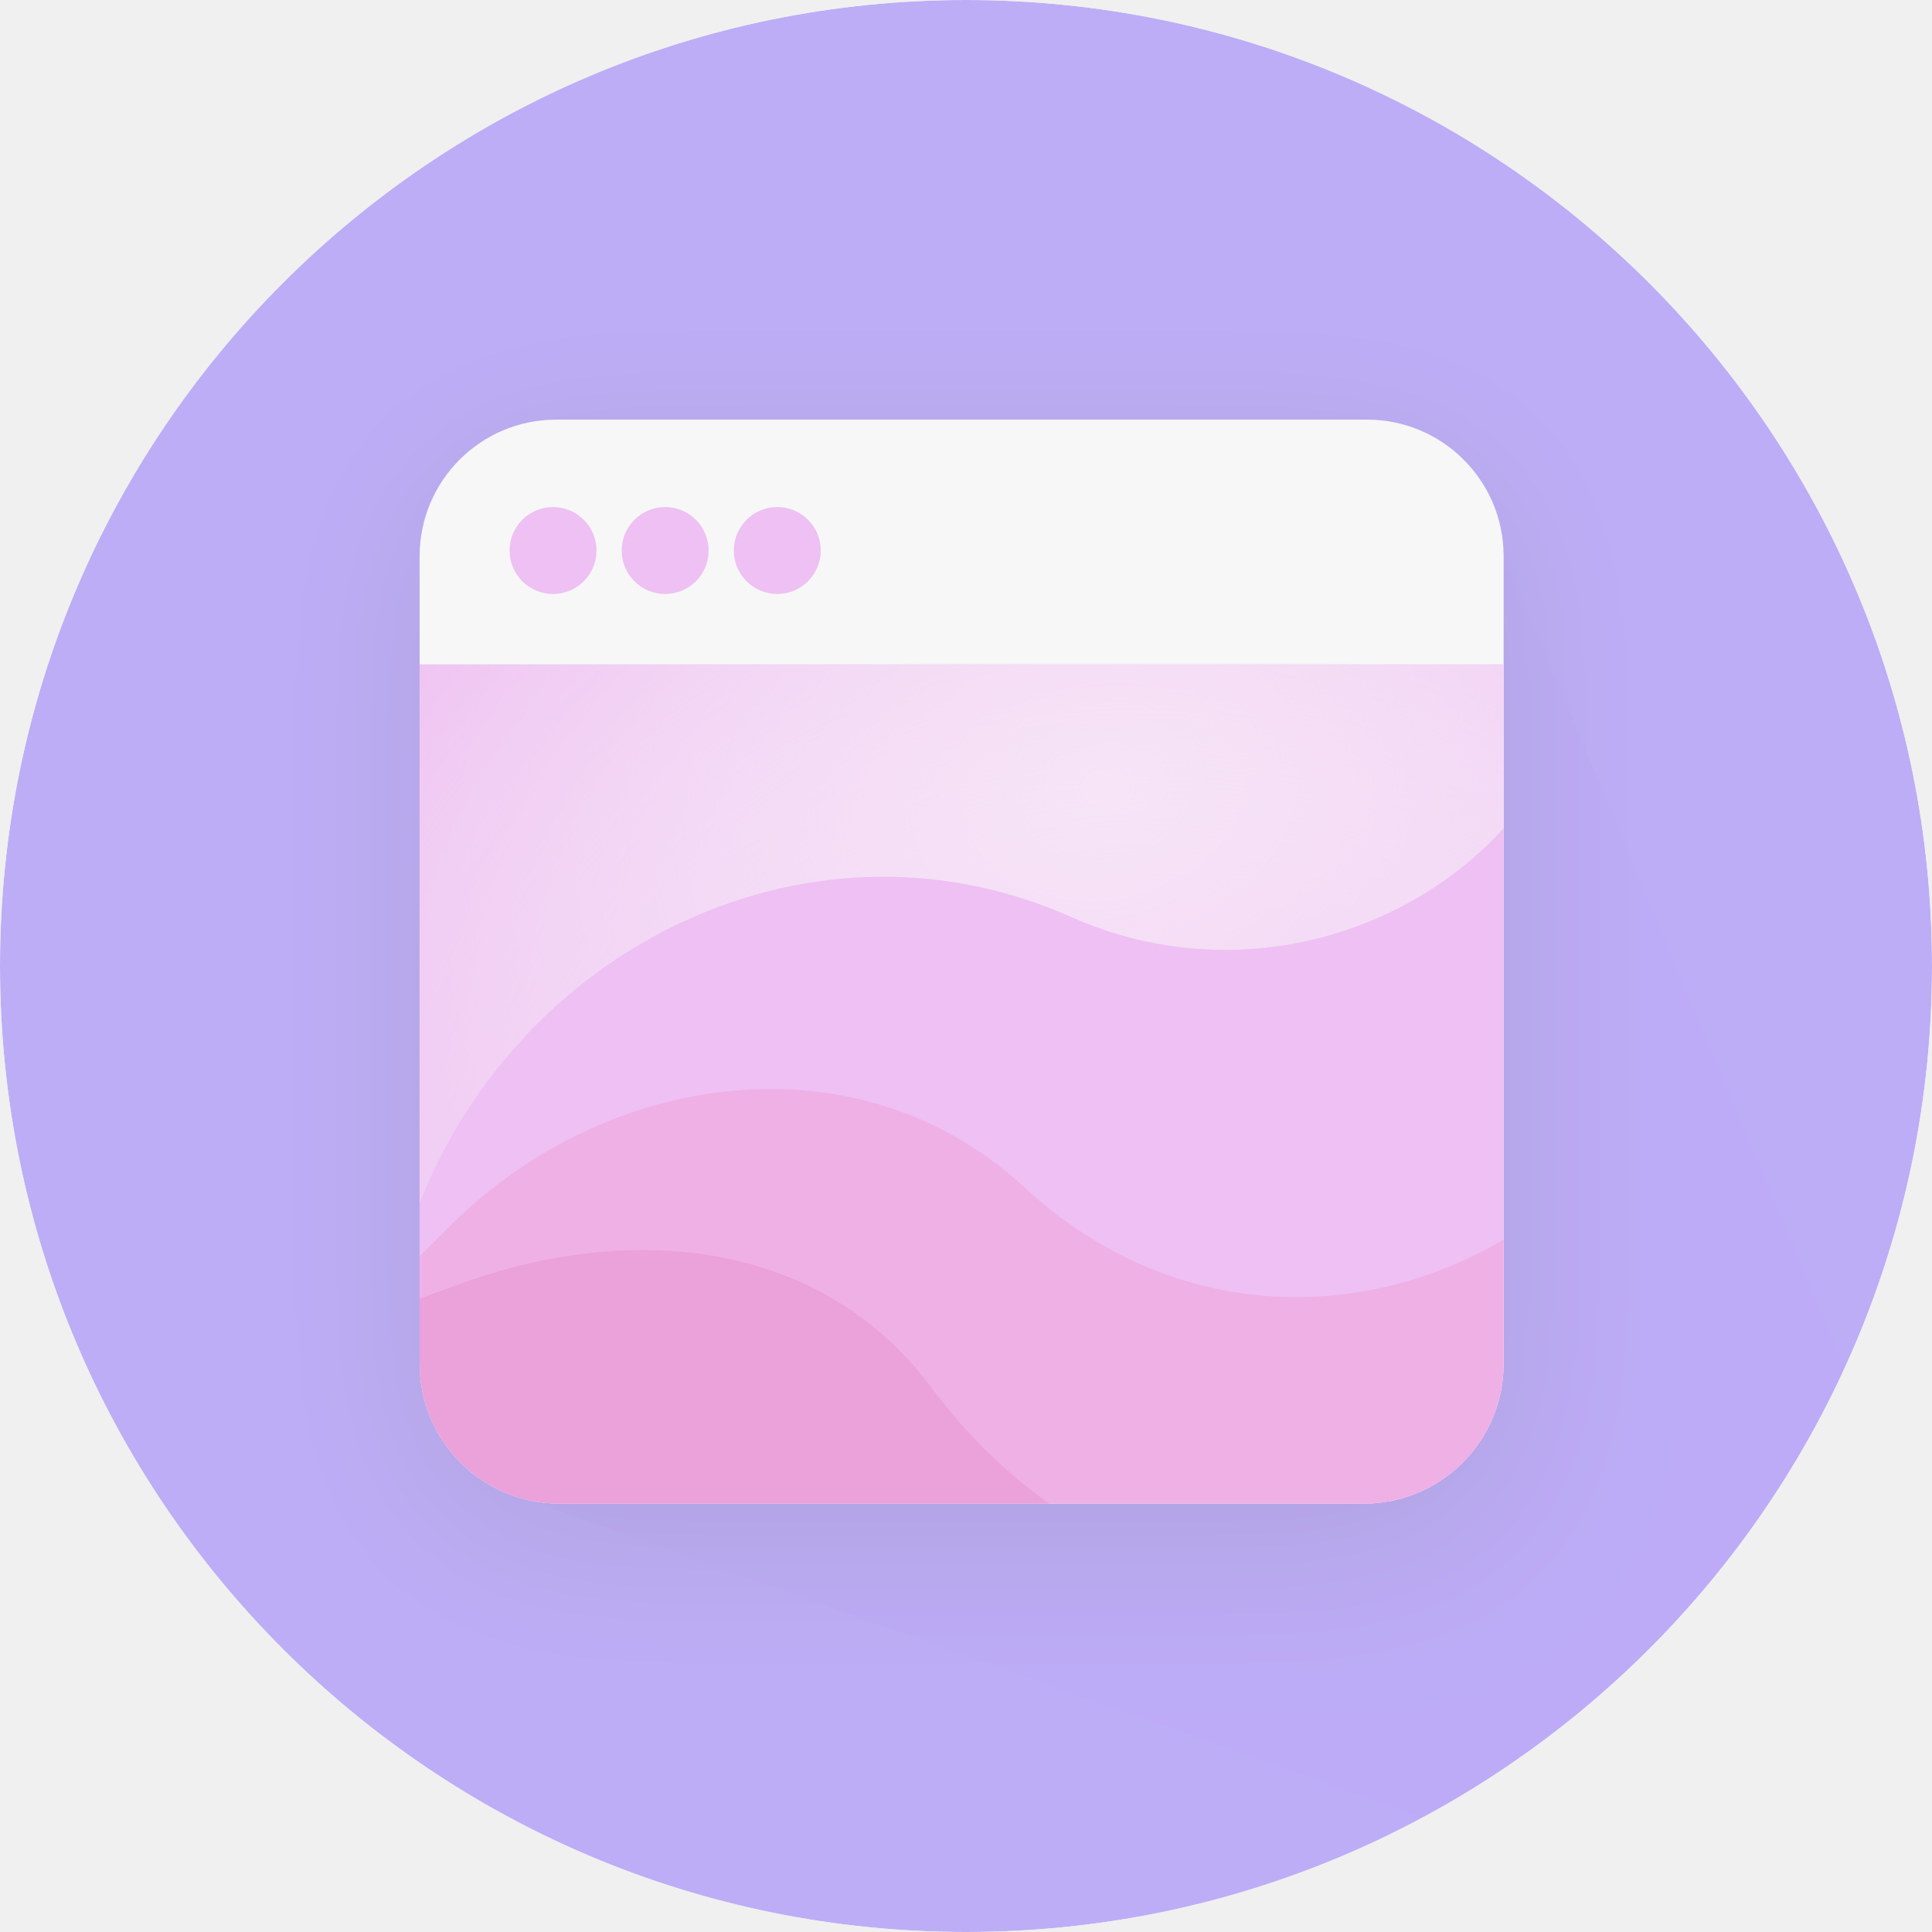
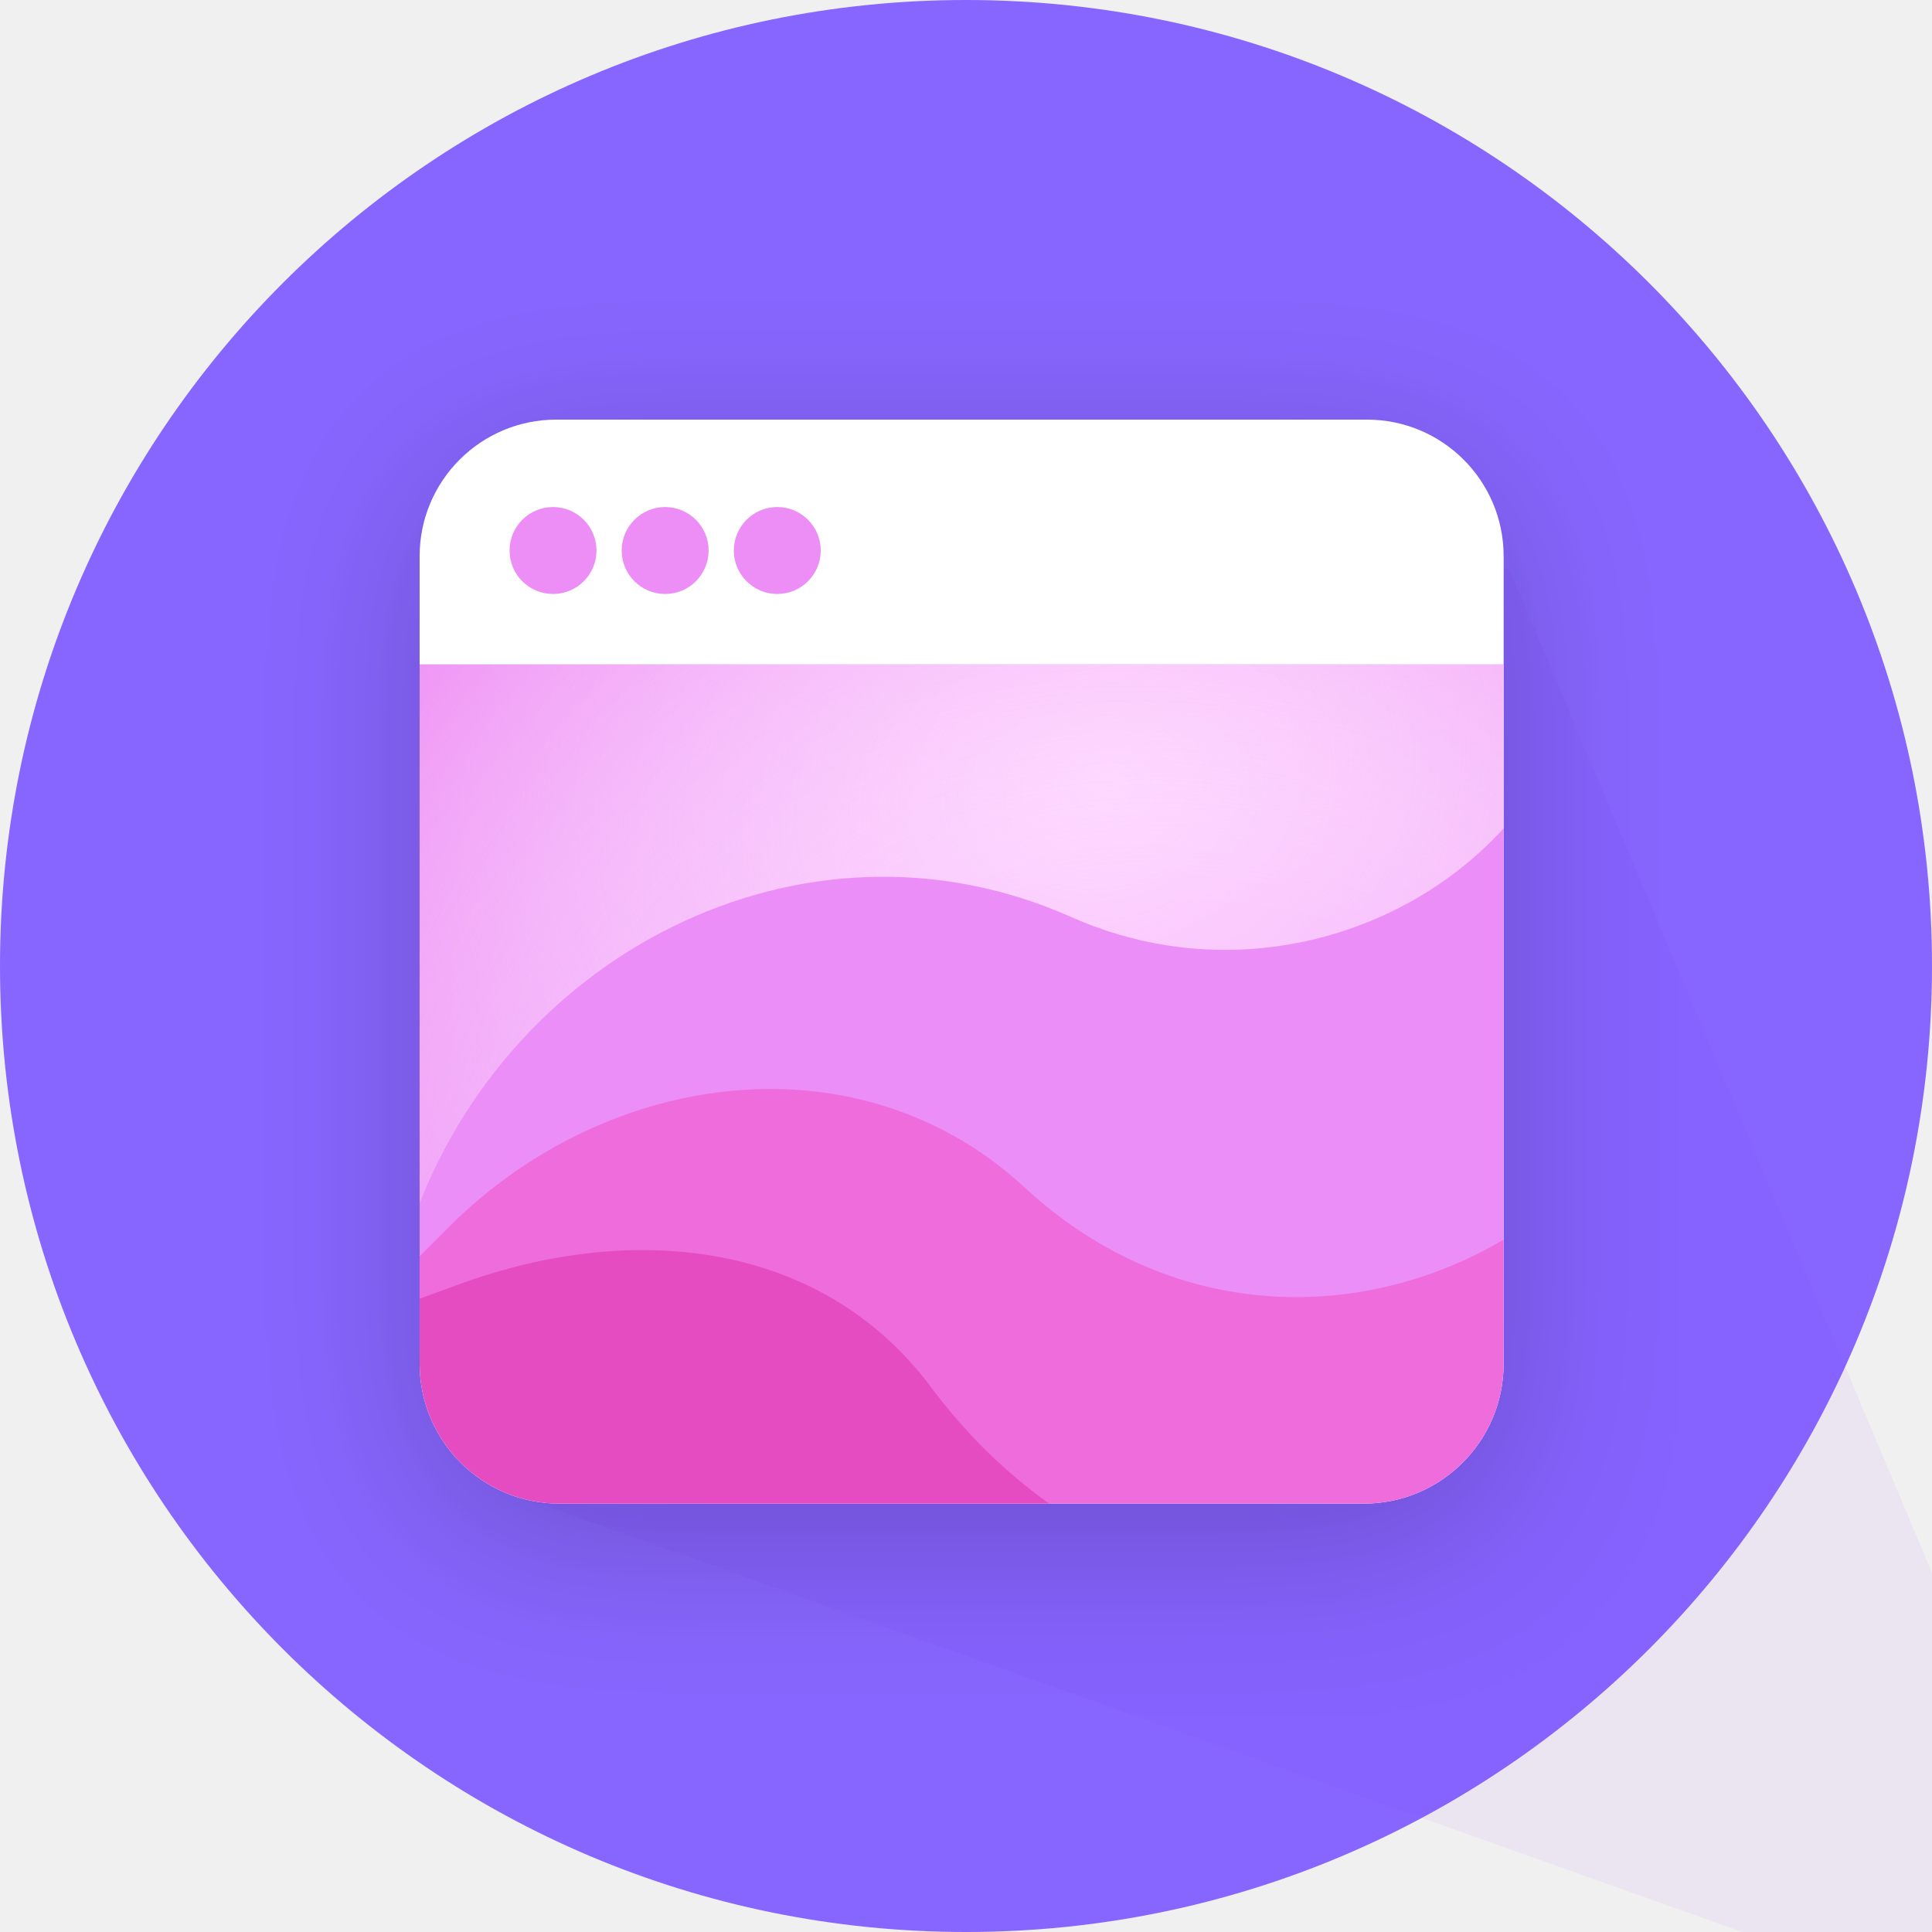
<svg xmlns="http://www.w3.org/2000/svg" width="240" height="240" fill="none">
-   <mask id="a" maskUnits="userSpaceOnUse" x="0" y="0" width="240" height="240">
-     <rect width="240" height="240" rx="120" fill="#FE585A" />
-   </mask>
-   <g mask="url(#a)">
+   <g>
    <rect width="240" height="240" rx="120" fill="#8766FF" />
    <mask id="b" maskUnits="userSpaceOnUse" x="52" y="70" width="201" height="176">
      <path d="M52.5 70.714h135l63.808 151.524c5.726 13.598-7.43 27.521-21.33 22.574L63.78 185.664a16.97 16.97 0 0 1-11.28-15.988V70.714z" fill="#190075" />
    </mask>
    <g mask="url(#b)">
      <path d="M16.072 176.615c0-69.731 56.527-126.258 126.257-126.258h68.582c53.99 0 102.972 31.632 125.184 80.841 49.235 109.079-54.885 224.564-168.464 186.853l-65.087-21.611c-51.628-17.142-86.472-65.426-86.472-119.825z" fill="#710FEE" />
    </g>
    <g filter="url(#filter0_d)">
      <path d="M52.127 82.534h134.66v86.877c0 9.597-7.779 17.376-17.375 17.376h-99.91c-9.596 0-17.375-7.779-17.375-17.376V82.534z" fill="#fff" />
      <mask id="c" maskUnits="userSpaceOnUse" x="52" y="82" width="135" height="105">
        <path d="M52.127 82.534h134.66v86.877c0 9.597-7.779 17.376-17.375 17.376h-99.91c-9.596 0-17.375-7.779-17.375-17.376V82.534z" fill="#fff" />
      </mask>
      <g mask="url(#c)">
        <path d="M52.127 82.534h134.66v86.877c0 9.597-7.779 17.376-17.375 17.376h-99.91c-9.596 0-17.375-7.779-17.375-17.376V82.534z" fill="#fff" fill-opacity=".8" />
        <path d="M94.028 223.404l14.9 8.236a65.242 65.242 0 0 0 95.825-45.83l13.991-79.771L38.393 86.227l10.561 102.114 31.469 25.832a90.164 90.164 0 0 0 13.605 9.231z" fill="#E64CC2" />
        <path d="M36.19 167.137l20.967-7.643c21.424-7.809 44.907-5.408 58.536 12.874 30.225 40.544 91.275 32.163 118.954-10.16l10.232-15.645-61.651-100.82-149.51 12.092 2.472 109.302z" fill="#EF6CDC" />
        <path d="M45.543 162.625l10.243-10.227c19.708-19.679 51.019-23.812 71.472-4.908 38.168 35.275 98.6-3.51 80.043-52.056l-18.914-49.479L43.28 59.992l2.263 102.633z" fill="#EC8EF7" />
        <path d="M49.129 158.273l1.621-4.988c11.253-34.614 49.052-54.183 82.302-39.377 31.423 13.993 68.246-9.701 64.361-43.878l-3.757-33.05L38.567 56.16l10.562 102.113z" fill="url(#paint0_radial)" />
        <path opacity=".5" d="M49.129 158.273l1.621-4.988c11.253-34.614 49.052-54.183 82.302-39.377 31.423 13.993 68.246-9.701 64.361-43.878l-3.757-33.05L38.567 56.16l10.562 102.113z" fill="url(#paint1_radial)" />
      </g>
      <path d="M52.127 69.097c0-9.372 7.597-16.97 16.97-16.97h100.72c9.373 0 16.97 7.597 16.97 16.97v13.437H52.127V69.097z" fill="#fff" />
    </g>
    <path d="M74.1 68.387a5.4 5.4 0 1 1-10.8 0 5.4 5.4 0 0 1 10.8 0zm13.928 0a5.4 5.4 0 1 1-10.8 0 5.4 5.4 0 0 1 10.8 0zm13.929 0a5.4 5.4 0 1 1-10.8 0 5.4 5.4 0 0 1 10.8 0z" fill="#EC8EF6" />
  </g>
  <defs>
    <filter id="filter0_d" x="30.407" y="34.751" width="178.1" height="178.099" filterUnits="userSpaceOnUse" color-interpolation-filters="sRGB">
      <feFlood flood-opacity="0" result="BackgroundImageFix" />
      <feColorMatrix in="SourceAlpha" values="0 0 0 0 0 0 0 0 0 0 0 0 0 0 0 0 0 0 127 0" />
      <feOffset dy="4.344" />
      <feGaussianBlur stdDeviation="10.86" />
      <feColorMatrix values="0 0 0 0 0 0 0 0 0 0 0 0 0 0 0 0 0 0 0.2 0" />
      <feBlend in2="BackgroundImageFix" result="effect1_dropShadow" />
      <feBlend in="SourceGraphic" in2="effect1_dropShadow" result="shape" />
    </filter>
    <radialGradient id="paint0_radial" cx="0" cy="0" r="1" gradientUnits="userSpaceOnUse" gradientTransform="matrix(-128.566 37.48087 -30.88496 -105.9408 137.254 97.723)">
      <stop stop-color="#FED7FF" />
      <stop offset="1" stop-color="#FFE9FF" stop-opacity="0" />
    </radialGradient>
    <radialGradient id="paint1_radial" cx="0" cy="0" r="1" gradientUnits="userSpaceOnUse" gradientTransform="rotate(-138.451 113.676 60.605) scale(153.089 126.149)">
      <stop offset=".495" stop-color="#fff" stop-opacity="0" />
      <stop offset="1" stop-color="#EA71ED" />
    </radialGradient>
  </defs>
</svg>
